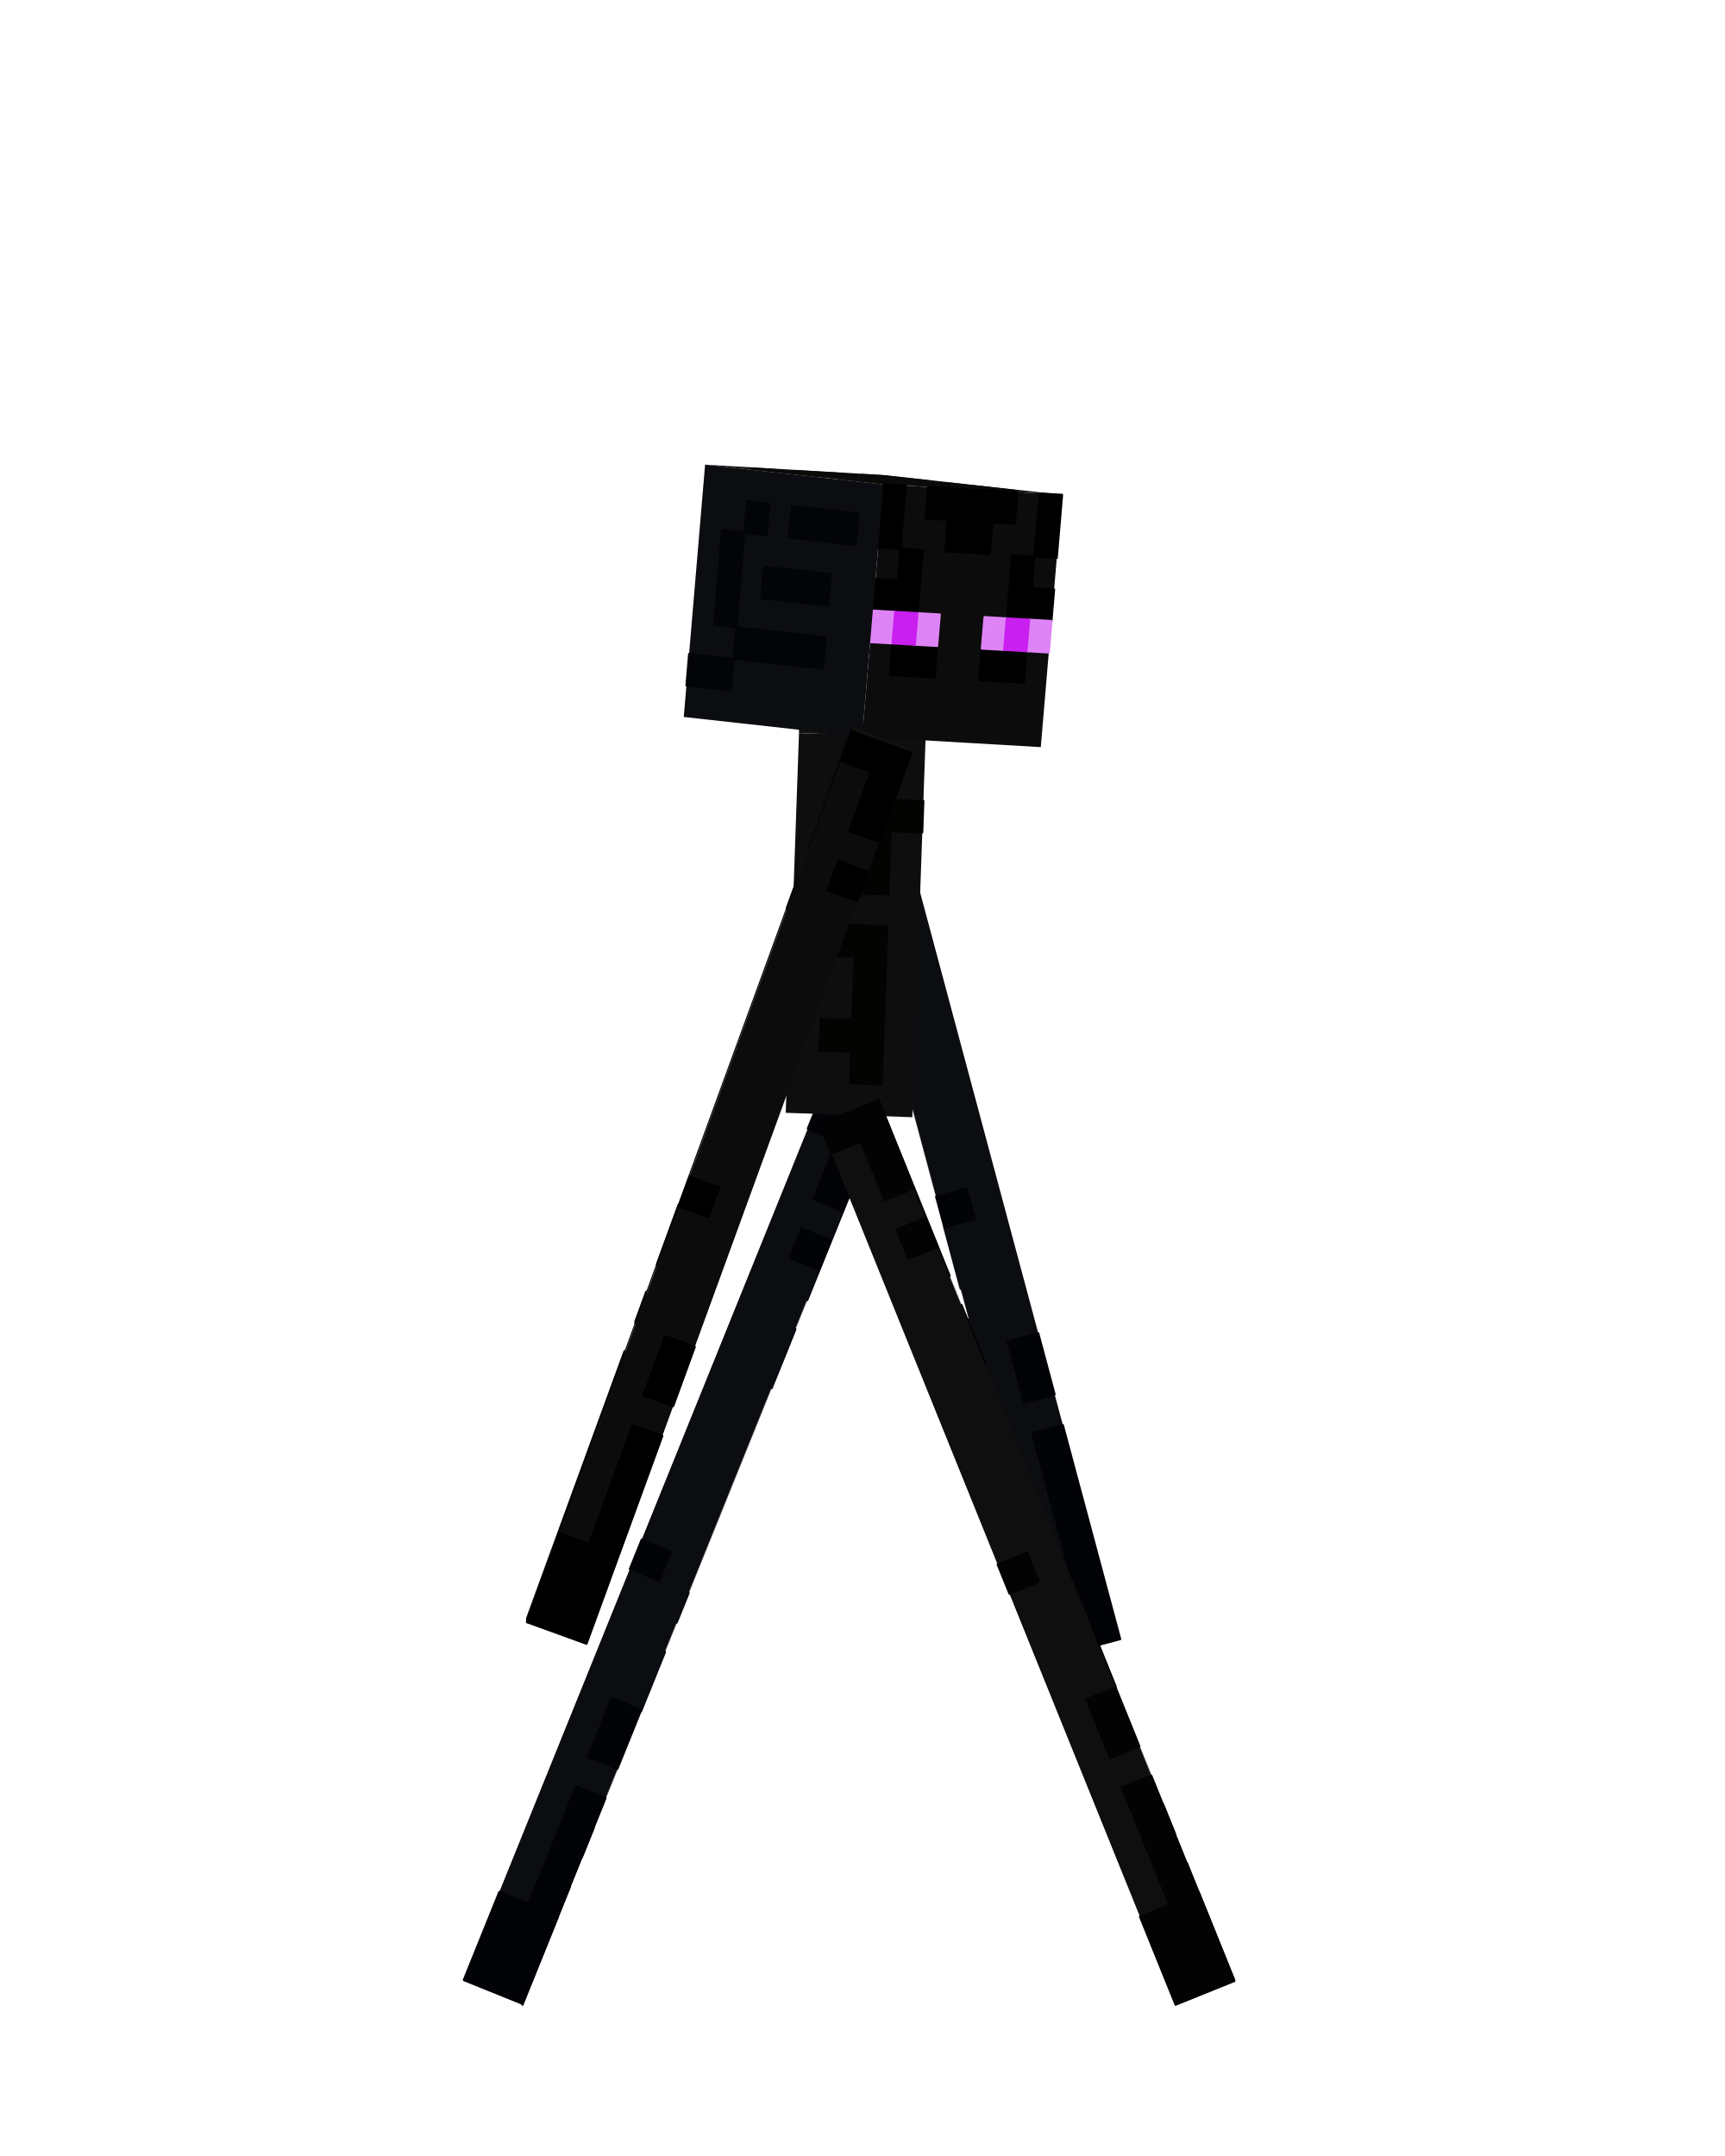
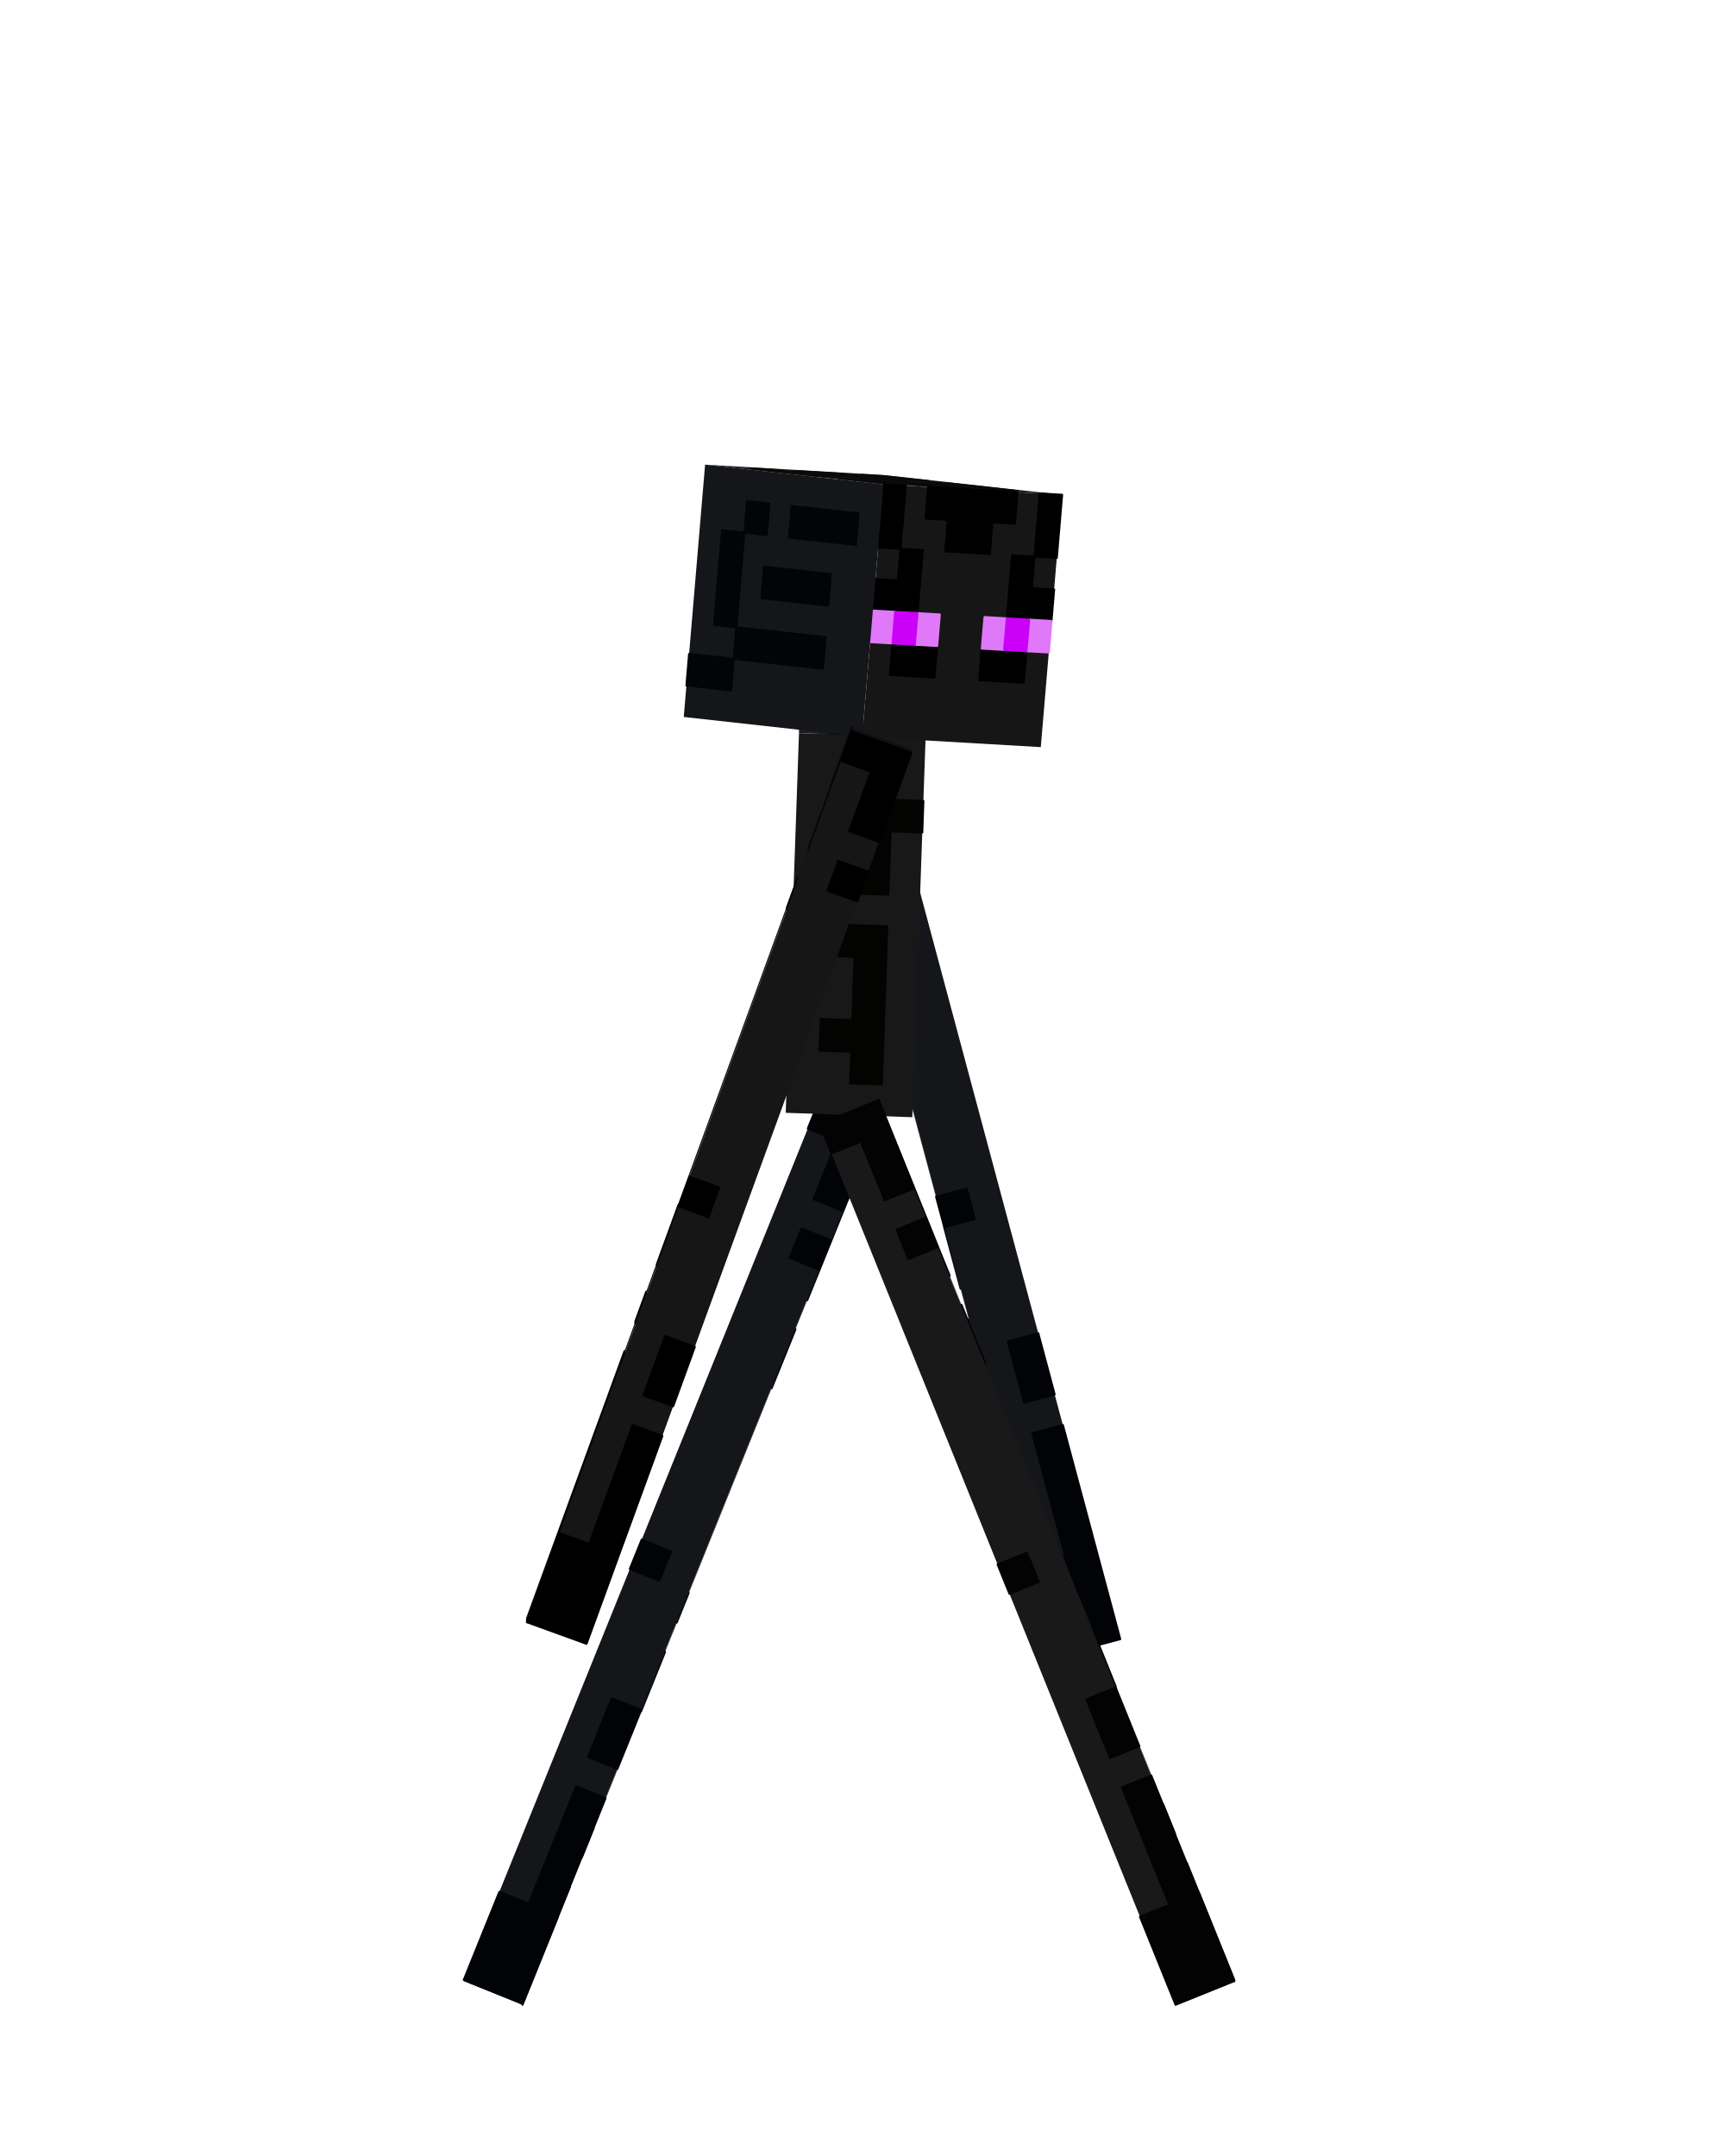
<svg xmlns="http://www.w3.org/2000/svg" viewBox="0 0 512 640" width="512" height="640" role="img" aria-labelledby="walk-4-title">
  <g id="enderman">
    <g id="arm-left" aria-label="Left arm">
      <g class="face" data-face="back">
-         <path fill="#0c1019" d="M241.32 219.22L241.35 219.05L314.34 491.43L314.32 491.6Z" />
+         <path fill="#11161e" d="M241.32 219.22L241.35 219.05L314.34 491.43L314.32 491.6Z" />
        <path fill="#050a12" stroke="#050a12" stroke-width=".6" stroke-linejoin="round" d="M241.32 219.22L241.35 219.05L243.78 228.13L243.76 228.29ZM243.76 228.29L243.78 228.13L246.21 237.21L246.19 237.37ZM246.2 237.29L246.21 237.21L248.65 246.29L248.63 246.37ZM248.63 246.37L248.65 246.29L251.08 255.37L251.07 255.45ZM253.5 264.53L253.51 264.45L255.94 273.53L255.93 273.61ZM280.26 364.4L280.28 364.32L282.71 373.4L282.7 373.48ZM282.7 373.48L282.71 373.4L285.14 382.48L285.13 382.56ZM287.55 391.72L287.56 391.64L290 400.72L289.99 400.8ZM292.42 409.88L292.44 409.72L294.87 418.8L294.85 418.96ZM294.85 418.96L294.86 418.88L297.3 427.96L297.28 428.04ZM297.28 428.04L297.3 427.96L299.73 437.04L299.72 437.12ZM299.72 437.12L299.74 436.96L302.17 446.03L302.15 446.2ZM302.15 446.2L302.17 446.03L304.61 455.11L304.58 455.28ZM304.58 455.28L304.61 455.11L307.04 464.19L307.02 464.36ZM307.02 464.36L307.04 464.19L309.47 473.27L309.45 473.44ZM309.45 473.44L309.47 473.27L311.91 482.35L311.88 482.52ZM311.88 482.52L311.91 482.35L314.34 491.43L314.32 491.6Z" />
      </g>
      <g class="face" data-face="bottom">
        <path fill="#050912" d="M332.5 486.57L332.48 486.73L314.32 491.6L314.34 491.43Z" />
      </g>
      <g class="face" data-face="nx">
-         <path fill="#0c0d10" d="M241.35 219.05L259.51 214.19L332.5 486.57L314.34 491.43Z" />
+         <path fill="#141619" d="M241.35 219.05L259.51 214.19L332.5 486.57L314.34 491.43Z" />
        <path fill="#020306" stroke="#020306" stroke-width=".6" stroke-linejoin="round" d="M241.35 219.05L259.51 214.19L261.94 223.27L243.78 228.13ZM252.86 225.7L261.94 223.27L264.37 232.34L255.29 234.78ZM255.29 234.78L264.37 232.34L266.8 241.42L257.73 243.86ZM260.16 252.94L269.24 250.5L271.67 259.58L262.59 262.02ZM277.84 355.24L286.92 352.81L289.36 361.89L280.28 364.32ZM299.09 398.21L308.17 395.77L310.6 404.85L301.52 407.28ZM301.52 407.28L310.6 404.85L313.03 413.93L303.95 416.36ZM306.39 425.44L315.47 423.01L317.9 432.09L308.82 434.52ZM308.82 434.52L317.9 432.09L320.33 441.17L311.25 443.6ZM311.25 443.6L320.33 441.17L322.77 450.25L313.69 452.68ZM313.69 452.68L322.77 450.25L325.2 459.33L316.12 461.76ZM307.04 464.19L325.2 459.33L327.63 468.41L309.47 473.27ZM309.47 473.27L327.63 468.41L330.07 477.49L311.91 482.35ZM311.91 482.35L330.07 477.49L332.5 486.57L314.34 491.43Z" />
      </g>
    </g>
    <g id="leg-left" aria-label="Left leg">
      <g class="face" data-face="front">
-         <path fill="#0c1018" d="M260.72 333.36L260.72 333.68L155.08 595.11L155.08 594.78Z" />
+         <path fill="#11151d" d="M260.72 333.36L260.72 333.68L155.08 595.11L155.08 594.78Z" />
        <path fill="#050911" stroke="#050911" stroke-width=".6" stroke-linejoin="round" d="M260.72 333.36L260.72 333.68L257.19 342.4L257.19 342.07ZM257.19 342.23L257.19 342.4L253.67 351.11L253.67 350.95ZM253.67 350.95L253.67 351.11L250.15 359.83L250.15 359.66ZM250.15 359.66L250.15 359.83L246.63 368.54L246.63 368.38ZM246.63 368.38L246.63 368.54L243.11 377.26L243.11 377.09ZM243.11 377.09L243.11 377.26L239.59 385.97L239.59 385.81ZM236.07 394.52L236.07 394.68L232.55 403.4L232.55 403.23ZM232.55 403.23L232.55 403.4L229.02 412.11L229.02 411.95ZM204.37 472.78L204.37 472.95L200.85 481.66L200.85 481.5ZM197.33 490.21L197.33 490.54L193.81 499.25L193.81 498.93ZM193.81 499.09L193.81 499.25L190.29 507.97L190.29 507.8ZM176.2 542.5L176.2 542.66L172.68 551.38L172.68 551.21ZM169.16 559.93L169.16 560.09L165.64 568.8L165.64 568.64ZM165.64 568.64L165.64 568.97L162.12 577.68L162.12 577.35ZM162.12 577.35L162.12 577.68L158.6 586.4L158.6 586.07ZM158.6 586.07L158.6 586.4L155.08 595.11L155.08 594.78Z" />
      </g>
      <g class="face" data-face="bottom">
        <path fill="#050912" d="M155.08 594.78L155.08 595.11L137.65 588.07L137.65 587.74Z" />
      </g>
      <g class="face" data-face="nx">
-         <path fill="#0c0d10" d="M243.28 326.32L260.72 333.36L155.08 594.78L137.65 587.74Z" />
+         <path fill="#141619" d="M243.28 326.32L260.72 333.36L155.08 594.78L137.65 587.74Z" />
        <path fill="#020306" stroke="#020306" stroke-width=".6" stroke-linejoin="round" d="M243.28 326.32L260.72 333.36L257.19 342.07L239.76 335.03ZM248.48 338.55L257.19 342.07L253.67 350.79L244.96 347.26ZM244.96 347.26L253.67 350.79L250.15 359.5L241.44 355.98ZM237.91 364.69L246.63 368.21L243.11 376.93L234.39 373.41ZM190.46 457.03L199.18 460.55L195.66 469.26L186.94 465.74ZM181.57 504.12L190.29 507.64L186.77 516.35L178.05 512.83ZM178.05 512.83L186.77 516.35L183.25 525.07L174.53 521.55ZM171.01 530.26L179.73 533.78L176.2 542.5L167.49 538.98ZM167.49 538.98L176.2 542.5L172.68 551.21L163.97 547.69ZM163.97 547.69L172.68 551.21L169.16 559.93L160.45 556.41ZM160.45 556.41L169.16 559.93L165.64 568.64L156.92 565.12ZM148.21 561.6L165.64 568.64L162.12 577.35L144.69 570.31ZM144.69 570.31L162.12 577.35L158.6 586.07L141.17 579.03ZM141.17 579.03L158.6 586.07L155.08 594.78L137.65 587.74Z" />
      </g>
    </g>
    <g id="torso" aria-label="Torso">
      <g class="face" data-face="top">
-         <path fill="#141413" d="M237.15 217.64L237.15 215.67L274.73 216.98L274.73 218.95Z" />
+         <path fill="#1e1d1d" d="M237.15 217.64L237.15 215.67L274.73 216.98L274.73 218.95Z" />
        <path fill="#080807" stroke="#080807" stroke-width=".6" stroke-linejoin="round" d="M246.54 217.72L246.54 217.23L255.94 217.55L255.94 218.05ZM246.54 216.49L246.54 216L255.94 216.32L255.94 216.82ZM255.94 217.55L255.94 217.31L265.33 217.64L265.33 217.88ZM265.33 217.14L265.33 216.65L274.73 216.98L274.73 217.47Z" />
      </g>
      <g class="face" data-face="nx">
-         <path fill="#0f0e0e" d="M237.15 217.64L274.73 218.95L270.79 331.64L233.21 330.33Z" />
+         <path fill="#181818" d="M237.15 217.64L274.73 218.95L270.79 331.64L233.21 330.33Z" />
        <path fill="#030302" stroke="#030302" stroke-width=".6" stroke-linejoin="round" d="M255.28 237.07L274.07 237.73L273.74 247.12L254.95 246.46ZM254.95 246.46L264.35 246.79L264.02 256.18L254.62 255.86ZM245.23 255.53L264.02 256.18L263.69 265.57L244.9 264.92ZM235.18 273.98L263.36 274.97L263.03 284.36L234.85 283.37ZM253.64 284.03L263.03 284.36L262.71 293.75L253.31 293.42ZM253.31 293.42L262.71 293.75L262.38 303.14L252.98 302.81ZM243.59 302.48L262.38 303.14L262.05 312.53L243.26 311.87ZM252.66 312.2L262.05 312.53L261.72 321.92L252.33 321.59Z" />
      </g>
    </g>
    <g id="head" aria-label="Head">
      <g class="face" data-face="top">
-         <path fill="#161514" d="M209.28 137.93L262.3 141.01L315.25 146.87L262.23 143.79Z" />
+         <path fill="#1f1f1e" d="M209.28 137.93L262.3 141.01L315.25 146.87L262.23 143.79Z" />
        <path fill="#0a0a09" stroke="#0a0a09" stroke-width=".6" stroke-linejoin="round" d="M222.53 139.04L229.15 139.43L235.77 140.16L229.15 139.78ZM235.78 139.81L249.04 140.59L255.65 141.32L242.4 140.55ZM255.66 140.97L262.29 141.36L268.91 142.09L262.28 141.7ZM229.15 139.78L235.77 140.16L242.39 140.9L235.77 140.51ZM242.4 140.55L249.03 140.93L255.65 141.67L249.02 141.28ZM262.28 141.7L268.91 142.09L275.53 142.82L268.9 142.44ZM235.77 140.51L242.39 140.9L249.01 141.63L242.38 141.24ZM255.65 141.67L262.27 142.05L268.89 142.79L262.27 142.4ZM255.64 142.01L262.27 142.4L268.89 143.13L262.26 142.75ZM275.52 143.17L282.15 143.56L288.77 144.29L282.14 143.9ZM249 141.98L255.63 142.36L262.25 143.09L255.62 142.71ZM268.89 143.13L275.51 143.52L282.13 144.25L275.5 143.87ZM282.14 143.9L288.77 144.29L295.39 145.02L288.76 144.64ZM255.62 142.71L262.25 143.09L268.87 143.83L262.24 143.44ZM268.88 143.48L282.13 144.25L288.75 144.98L275.5 144.21ZM288.76 144.64L295.39 145.02L302.01 145.76L295.38 145.37Z" />
      </g>
      <g class="face" data-face="front">
-         <path fill="#0c0c0c" d="M262.23 143.79L315.25 146.87L308.92 221.78L255.9 218.7Z" />
+         <path fill="#161616" d="M262.23 143.79L315.25 146.87L308.92 221.78L255.9 218.7Z" />
        <path fill="#000000" stroke="#000000" stroke-width=".6" stroke-linejoin="round" d="M262.23 143.79L268.86 144.18L268.07 153.54L261.44 153.15ZM275.49 144.56L302 146.1L301.21 155.47L274.7 153.92ZM308.62 146.49L315.25 146.87L314.46 156.24L307.83 155.85ZM261.44 153.15L268.07 153.54L267.28 162.9L260.65 162.52ZM281.32 154.31L294.58 155.08L293.79 164.44L280.53 163.67ZM307.83 155.85L314.46 156.24L313.67 165.6L307.04 165.22ZM267.28 162.9L273.91 163.29L273.11 172.65L266.49 172.27ZM300.41 164.83L307.04 165.22L306.25 174.58L299.62 174.19ZM259.86 171.88L273.11 172.65L272.32 182.01L259.07 181.24ZM299.62 174.19L312.88 174.97L312.09 184.33L298.83 183.56ZM264.91 190.99L278.16 191.76L277.37 201.13L264.11 200.36ZM291.41 192.54L304.67 193.31L303.88 202.67L290.62 201.9Z" />
-         <path fill="#df84f6" stroke="#df84f6" stroke-width=".6" stroke-linejoin="round" d="M259.07 181.24L265.7 181.63L264.91 190.99L258.28 190.61ZM272.32 182.01L278.95 182.4L278.16 191.76L271.53 191.38ZM292.21 183.17L298.83 183.56L298.04 192.92L291.41 192.54ZM305.46 183.94L312.09 184.33L311.3 193.69L304.67 193.31Z" />
-         <path fill="#c91ff0" stroke="#c91ff0" stroke-width=".6" stroke-linejoin="round" d="M265.7 181.63L272.32 182.01L271.53 191.38L264.91 190.99ZM298.83 183.56L305.46 183.94L304.67 193.31L298.04 192.92Z" />
+         <path fill="#df79f9" stroke="#df79f9" stroke-width=".6" stroke-linejoin="round" d="M259.07 181.24L265.7 181.63L264.91 190.99L258.28 190.61ZM272.32 182.01L278.95 182.4L278.16 191.76L271.53 191.38ZM292.21 183.17L298.83 183.56L298.04 192.92L291.41 192.54ZM305.46 183.94L312.09 184.33L311.3 193.69L304.67 193.31Z" />
+         <path fill="#cb00f9" stroke="#cb00f9" stroke-width=".6" stroke-linejoin="round" d="M265.7 181.63L272.32 182.01L271.53 191.38L264.91 190.99ZM298.83 183.56L305.46 183.94L304.67 193.31L298.04 192.92Z" />
      </g>
      <g class="face" data-face="nx">
-         <path fill="#0c0d11" d="M209.28 137.93L262.23 143.79L255.9 218.7L202.95 212.83Z" />
+         <path fill="#141619" d="M209.28 137.93L262.23 143.79L255.9 218.7L202.95 212.83Z" />
        <path fill="#020407" stroke="#020407" stroke-width=".6" stroke-linejoin="round" d="M221.73 148.75L228.35 149.49L227.56 158.85L220.94 158.12ZM234.97 150.22L254.82 152.42L254.03 161.78L234.17 159.58ZM214.32 157.39L220.94 158.12L220.15 167.48L213.53 166.75ZM213.53 166.75L220.15 167.48L219.35 176.84L212.73 176.11ZM226.76 168.21L246.62 170.41L245.83 179.78L225.97 177.58ZM212.73 176.11L219.35 176.84L218.56 186.21L211.94 185.48ZM218.56 186.21L245.04 189.14L244.25 198.5L217.77 195.57ZM204.53 194.11L217.77 195.57L216.98 204.94L203.74 203.47Z" />
      </g>
    </g>
    <g id="leg-right" aria-label="Right leg">
      <g class="face" data-face="front">
-         <path fill="#0c0d0e" d="M260.72 326.64L260.72 326.32L366.35 587.74L366.35 588.07Z" />
+         <path fill="#151617" d="M260.72 326.64L260.72 326.32L366.35 587.74L366.35 588.07Z" />
        <path fill="#010203" stroke="#010203" stroke-width=".6" stroke-linejoin="round" d="M260.72 326.64L260.72 326.32L264.24 335.03L264.24 335.36ZM264.24 335.19L264.24 335.03L267.76 343.74L267.76 343.91ZM267.76 343.91L267.76 343.74L271.28 352.46L271.28 352.62ZM271.28 352.62L271.28 352.46L274.8 361.17L274.8 361.34ZM274.8 361.34L274.8 361.17L278.32 369.89L278.32 370.05ZM278.32 370.05L278.32 369.89L281.84 378.6L281.84 378.76ZM285.36 387.48L285.36 387.31L288.89 396.03L288.89 396.19ZM288.89 396.19L288.89 396.03L292.41 404.74L292.41 404.91ZM317.06 466.07L317.06 465.91L320.58 474.62L320.58 474.78ZM324.1 483.5L324.1 483.17L327.62 491.88L327.62 492.21ZM327.62 492.05L327.62 491.88L331.14 500.6L331.14 500.76ZM345.23 535.78L345.23 535.62L348.75 544.33L348.75 544.5ZM352.27 553.21L352.27 553.05L355.79 561.76L355.79 561.93ZM355.79 561.93L355.79 561.6L359.31 570.31L359.31 570.64ZM359.31 570.64L359.31 570.31L362.83 579.03L362.83 579.36ZM362.83 579.36L362.83 579.03L366.35 587.74L366.35 588.07Z" />
      </g>
      <g class="face" data-face="top">
        <path fill="#010102" d="M243.28 333.68L243.28 333.36L260.72 326.32L260.72 326.64Z" />
      </g>
      <g class="face" data-face="nx">
-         <path fill="#0f0f0f" d="M243.28 333.68L260.72 326.64L366.35 588.07L348.92 595.11Z" />
+         <path fill="#191919" d="M243.28 333.68L260.72 326.64L366.35 588.07L348.92 595.11Z" />
        <path fill="#030303" stroke="#030303" stroke-width=".6" stroke-linejoin="round" d="M243.28 333.68L260.72 326.64L264.24 335.36L246.81 342.4ZM255.52 338.88L264.24 335.36L267.76 344.07L259.04 347.59ZM259.04 347.59L267.76 344.07L271.28 352.79L262.56 356.31ZM266.09 365.02L274.8 361.5L278.32 370.21L269.61 373.74ZM296.1 464.4L304.82 460.88L308.34 469.59L299.63 473.11ZM322.43 504.45L331.14 500.93L334.66 509.64L325.95 513.16ZM325.95 513.16L334.66 509.64L338.18 518.36L329.47 521.88ZM332.99 530.59L341.71 527.07L345.23 535.78L336.51 539.3ZM336.51 539.3L345.23 535.78L348.75 544.5L340.03 548.02ZM340.03 548.02L348.75 544.5L352.27 553.21L343.55 556.73ZM343.55 556.73L352.27 553.21L355.79 561.93L347.08 565.45ZM338.36 568.97L355.79 561.93L359.31 570.64L341.88 577.68ZM341.88 577.68L359.31 570.64L362.83 579.36L345.4 586.4ZM345.4 586.4L362.83 579.36L366.35 588.07L348.92 595.11Z" />
      </g>
    </g>
    <g id="arm-right" aria-label="Right arm">
      <g class="face" data-face="back">
-         <path fill="#0c0f15" d="M252.89 215.9L252.87 217.05L156.42 481.55L156.44 480.4Z" />
+         <path fill="#13151b" d="M252.89 215.9L252.87 217.05L156.42 481.55L156.44 480.4Z" />
        <path fill="#04060c" stroke="#04060c" stroke-width=".6" stroke-linejoin="round" d="M252.89 215.9L252.87 217.05L249.65 225.87L249.67 224.72ZM249.67 224.72L249.65 225.87L246.44 234.68L246.46 233.54ZM246.45 234.11L246.44 234.68L243.22 243.5L243.23 242.93ZM243.23 242.93L243.22 243.5L240.01 252.32L240.02 251.74ZM236.8 260.56L236.79 261.13L233.58 269.95L233.59 269.38ZM201.44 357.54L201.43 358.11L198.21 366.93L198.23 366.36ZM198.23 366.36L198.21 366.93L195 375.75L195.01 375.17ZM191.81 383.42L191.8 383.99L188.58 392.81L188.59 392.23ZM185.38 401.05L185.35 402.2L182.14 411.01L182.16 409.87ZM182.16 409.87L182.15 410.44L178.94 419.26L178.95 418.68ZM178.95 418.68L178.94 419.26L175.72 428.07L175.73 427.5ZM175.73 427.5L175.71 428.65L172.5 437.46L172.52 436.32ZM172.52 436.32L172.5 437.46L169.28 446.28L169.3 445.13ZM169.3 445.13L169.28 446.28L166.07 455.1L166.09 453.95ZM166.09 453.95L166.07 455.1L162.85 463.91L162.87 462.77ZM162.87 462.77L162.85 463.91L159.64 472.73L159.66 471.58ZM159.66 471.58L159.64 472.73L156.42 481.55L156.44 480.4Z" />
      </g>
      <g class="face" data-face="top">
        <path fill="#111110" d="M252.87 217.05L252.89 215.9L270.55 222.32L270.53 223.47Z" />
      </g>
      <g class="face" data-face="nx">
-         <path fill="#0c0c0c" d="M252.87 217.05L270.53 223.47L174.09 487.96L156.42 481.55Z" />
+         <path fill="#161616" d="M252.87 217.05L270.53 223.47L174.09 487.96L156.42 481.55Z" />
        <path fill="#000000" stroke="#000000" stroke-width=".6" stroke-linejoin="round" d="M252.87 217.05L270.53 223.47L267.32 232.29L249.65 225.87ZM258.48 229.08L267.32 232.29L264.1 241.1L255.27 237.89ZM255.27 237.89L264.1 241.1L260.89 249.92L252.05 246.71ZM248.84 255.53L257.67 258.74L254.46 267.55L245.62 264.34ZM204.64 349.3L213.48 352.51L210.26 361.32L201.43 358.11ZM197.4 396.59L206.24 399.8L203.02 408.62L194.19 405.41ZM194.19 405.41L203.02 408.62L199.81 417.43L190.97 414.22ZM187.76 423.04L196.59 426.25L193.38 435.07L184.54 431.86ZM184.54 431.86L193.38 435.07L190.16 443.88L181.33 440.67ZM181.33 440.67L190.16 443.88L186.95 452.7L178.11 449.49ZM178.11 449.49L186.95 452.7L183.73 461.51L174.9 458.31ZM166.07 455.1L183.73 461.51L180.52 470.33L162.85 463.91ZM162.85 463.91L180.52 470.33L177.3 479.15L159.64 472.73ZM159.64 472.73L177.3 479.15L174.09 487.96L156.42 481.55Z" />
      </g>
    </g>
  </g>
</svg>
